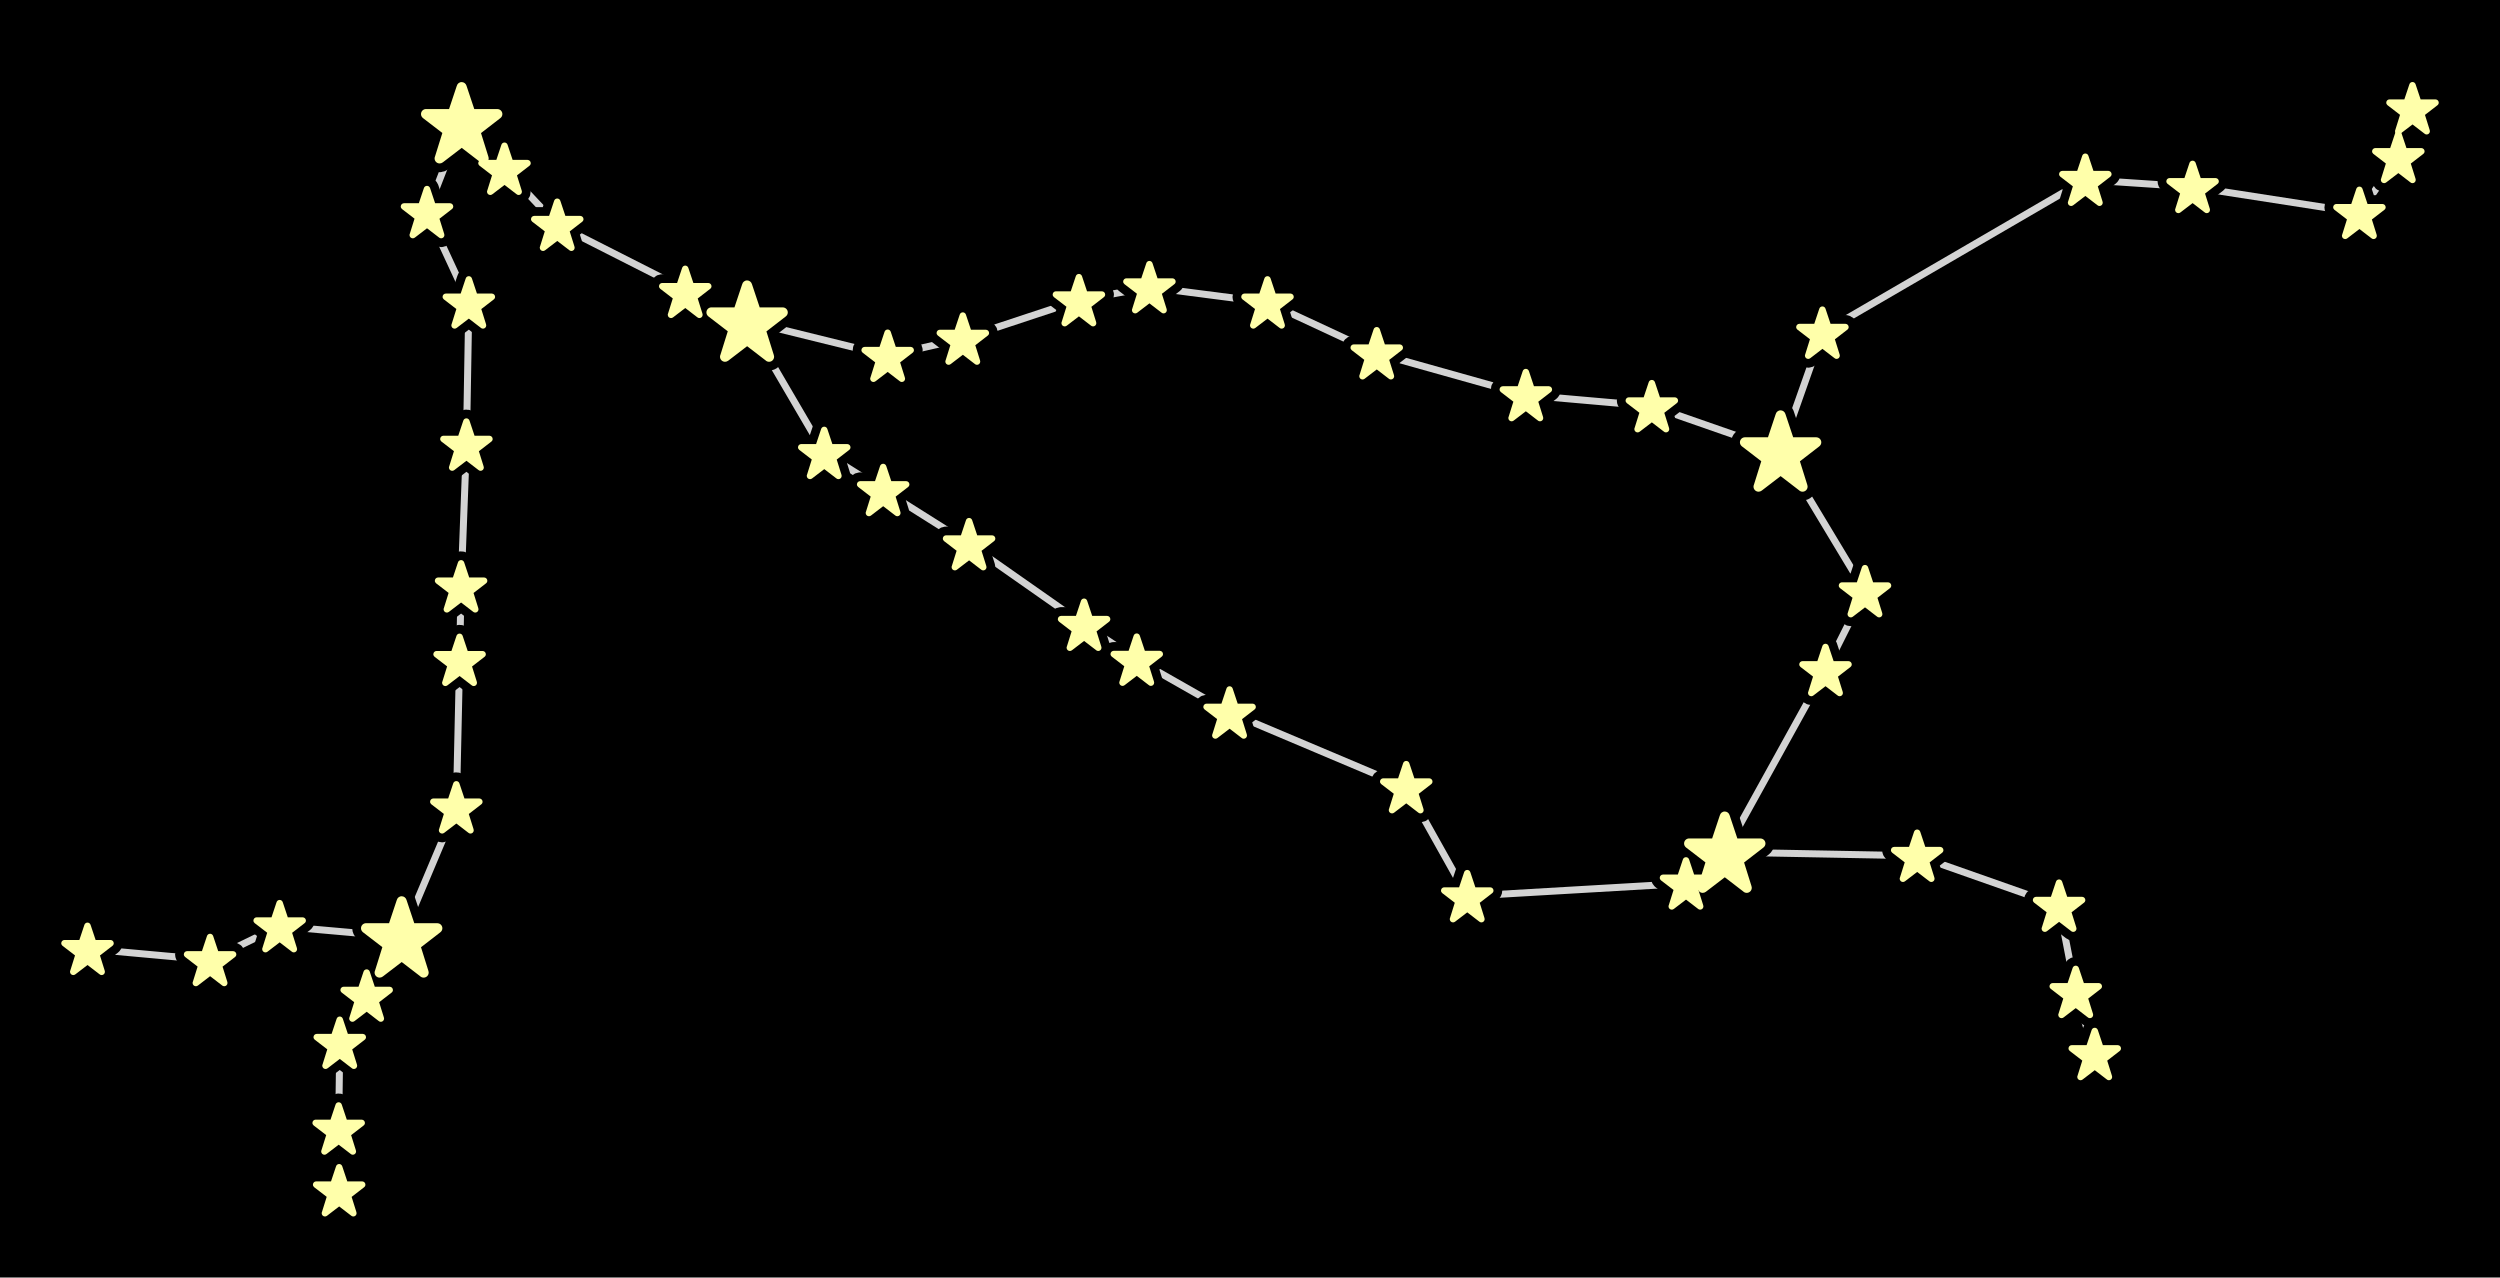
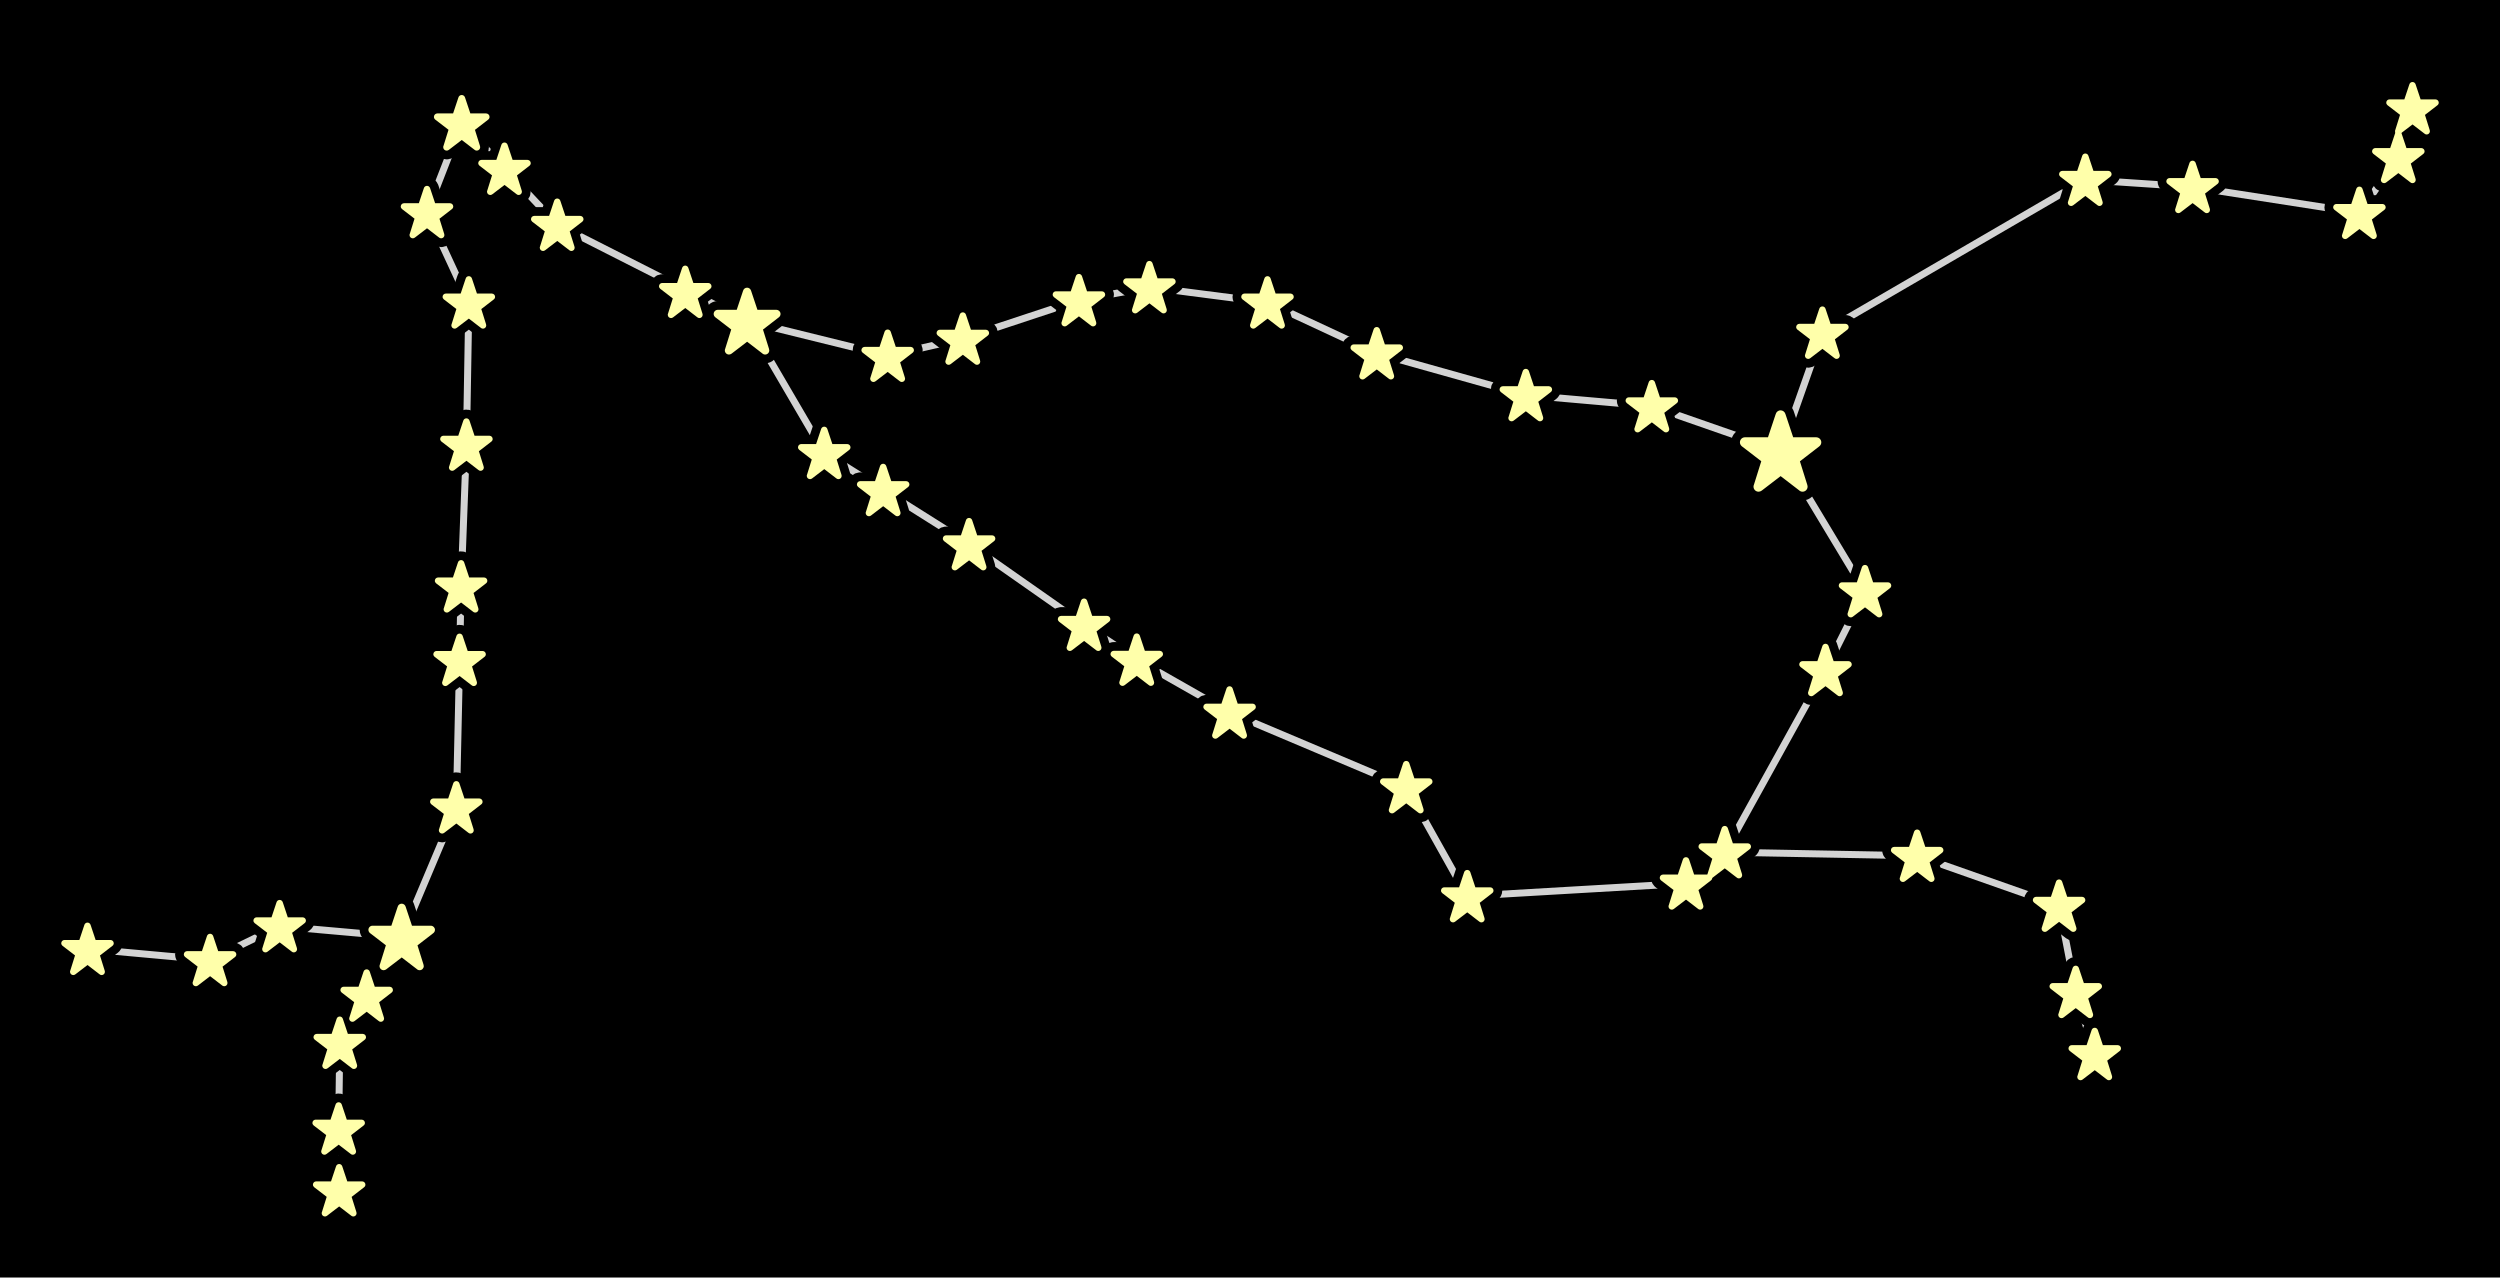
<svg xmlns="http://www.w3.org/2000/svg" width="3000" height="1533" viewBox="0 0 3000 1533">
  <defs>
    <path id="star" d="M100,39.332c0-3.332-2.636-6.029-5.935-6.169c0.004-0.012,0.004-0.024,0.009-0.035H65.461L55.863,4.341 c-0.004,0-0.009,0.001-0.014,0.001C55.058,1.833,52.738,0,49.967,0c-2.938,0-5.384,2.048-6.023,4.789 c-0.007-0.001-0.015,0-0.021-0.002l-9.45,28.341H6.336c-0.048-0.001-0.092-0.014-0.139-0.014C2.773,33.113,0,35.888,0,39.31 c0,1.884,0.857,3.55,2.185,4.687c-0.007,0.01-0.011,0.021-0.019,0.031L26.24,62.535l-8.961,28.683 c-0.364,0.789-0.582,1.659-0.582,2.587c0,3.422,2.775,6.195,6.198,6.195c1.405,0,2.687-0.484,3.727-1.272 c0.011,0.01,0.025,0.017,0.036,0.026L50.027,80.84l22.536,17.317C73.688,99.294,75.245,100,76.97,100 c3.424,0,6.198-2.773,6.198-6.195c0-0.748-0.154-1.456-0.397-2.121c0.016-0.002,0.029-0.01,0.045-0.012l-9.077-29.016l23.718-18.332 c-0.002-0.001-0.005-0.003-0.007-0.005C98.988,43.192,100,41.386,100,39.332z" />
    <mask id="gaps" maskUnits="userSpaceOnUse" x="0" y="0" width="3000" height="1533">
      <rect width="3000" height="1533" fill="#fff" />
      <g fill="#000" stroke="#000" stroke-linejoin="round">
        <use href="#star" transform="translate(375.5 1396.8) scale(0.63)" stroke-width="33.33" />
        <use href="#star" transform="translate(374.9 1322.7) scale(0.63)" stroke-width="33.33" />
        <use href="#star" transform="translate(2482.2 1233.3) scale(0.63)" stroke-width="33.33" />
        <use href="#star" transform="translate(376.2 1219.8) scale(0.63)" stroke-width="33.33" />
        <use href="#star" transform="translate(408.5 1163.2) scale(0.63)" stroke-width="33.33" />
        <use href="#star" transform="translate(2459.4 1158.8) scale(0.63)" stroke-width="33.33" />
        <use href="#star" transform="translate(220.6 1120.5) scale(0.63)" stroke-width="33.33" />
        <use href="#star" transform="translate(73.5 1107.1) scale(0.63)" stroke-width="33.33" />
        <use href="#star" transform="translate(304.1 1079.9) scale(0.63)" stroke-width="33.33" />
        <use href="#star" transform="translate(2439.4 1055.3) scale(0.63)" stroke-width="33.33" />
        <use href="#star" transform="translate(1729.2 1043.9) scale(0.63)" stroke-width="33.33" />
        <use href="#star" transform="translate(1991.7 1028.6) scale(0.63)" stroke-width="33.33" />
        <use href="#star" transform="translate(2269.1 995.4) scale(0.63)" stroke-width="33.33" />
        <use href="#star" transform="translate(516.1 937.3) scale(0.63)" stroke-width="33.33" />
        <use href="#star" transform="translate(1656 913.1) scale(0.63)" stroke-width="33.33" />
        <use href="#star" transform="translate(1444 823.5) scale(0.63)" stroke-width="33.33" />
        <use href="#star" transform="translate(2159.1 772.5) scale(0.63)" stroke-width="33.33" />
        <use href="#star" transform="translate(520 760.3) scale(0.63)" stroke-width="33.33" />
        <use href="#star" transform="translate(1332.6 760.1) scale(0.63)" stroke-width="33.33" />
        <use href="#star" transform="translate(1269.4 718.2) scale(0.63)" stroke-width="33.33" />
        <use href="#star" transform="translate(2206.5 677.9) scale(0.63)" stroke-width="33.33" />
        <use href="#star" transform="translate(521.8 672.1) scale(0.63)" stroke-width="33.33" />
        <use href="#star" transform="translate(1131.4 621.5) scale(0.63)" stroke-width="33.33" />
        <use href="#star" transform="translate(1028.3 556.5) scale(0.63)" stroke-width="33.33" />
        <use href="#star" transform="translate(957.6 512) scale(0.63)" stroke-width="33.33" />
        <use href="#star" transform="translate(528.2 502) scale(0.63)" stroke-width="33.33" />
        <use href="#star" transform="translate(1950.7 455.9) scale(0.63)" stroke-width="33.33" />
        <use href="#star" transform="translate(1799.5 442.6) scale(0.63)" stroke-width="33.33" />
        <use href="#star" transform="translate(1033.7 395.4) scale(0.63)" stroke-width="33.33" />
        <use href="#star" transform="translate(1620.6 392.4) scale(0.63)" stroke-width="33.33" />
        <use href="#star" transform="translate(1123.9 374.8) scale(0.63)" stroke-width="33.33" />
        <use href="#star" transform="translate(2155.4 367.7) scale(0.63)" stroke-width="33.33" />
        <use href="#star" transform="translate(531.1 331.4) scale(0.63)" stroke-width="33.33" />
        <use href="#star" transform="translate(1489.5 331.4) scale(0.63)" stroke-width="33.33" />
        <use href="#star" transform="translate(1263.2 328.7) scale(0.63)" stroke-width="33.33" />
        <use href="#star" transform="translate(790.8 318.7) scale(0.63)" stroke-width="33.33" />
        <use href="#star" transform="translate(1347.8 313.1) scale(0.63)" stroke-width="33.33" />
        <use href="#star" transform="translate(637.2 238.2) scale(0.63)" stroke-width="33.33" />
        <use href="#star" transform="translate(2799.8 223.9) scale(0.63)" stroke-width="33.33" />
        <use href="#star" transform="translate(480.9 223) scale(0.63)" stroke-width="33.33" />
        <use href="#star" transform="translate(2599.6 192.8) scale(0.63)" stroke-width="33.33" />
        <use href="#star" transform="translate(2470.9 184.2) scale(0.63)" stroke-width="33.33" />
        <use href="#star" transform="translate(573.9 171) scale(0.63)" stroke-width="33.33" />
        <use href="#star" transform="translate(2846.5 156.8) scale(0.63)" stroke-width="33.33" />
        <use href="#star" transform="translate(2863.5 98.4) scale(0.63)" stroke-width="33.33" />
-         <use href="#star" transform="translate(433.2 1075.5) scale(0.9765)" stroke-width="21.51" />
-         <use href="#star" transform="translate(2020.9 973.8) scale(0.9765)" stroke-width="21.51" />
+         <use href="#star" transform="translate(442.1 1084.4) scale(0.7986)" stroke-width="26.29" />
+         <use href="#star" transform="translate(2038.2 991.1) scale(0.63)" stroke-width="33.33" />
        <use href="#star" transform="translate(2087.9 492.4) scale(0.9765)" stroke-width="21.51" />
-         <use href="#star" transform="translate(847.7 336.5) scale(0.9765)" stroke-width="21.51" />
-         <use href="#star" transform="translate(505.2 98.5) scale(0.9765)" stroke-width="21.51" />
+         <use href="#star" transform="translate(856.4 345.2) scale(0.8025)" stroke-width="26.17" />
+         <use href="#star" transform="translate(520.7 114) scale(0.6676)" stroke-width="31.46" />
      </g>
    </mask>
  </defs>
  <rect width="3000" height="1533" fill="#000000" />
  <g mask="url(#gaps)" fill="none" stroke="#d3d3d3" stroke-width="8.4" stroke-linecap="round" stroke-linejoin="round">
    <path d="M105 1138.6 L252.1 1152" />
    <path d="M252.1 1152 L335.6 1111.4" />
    <path d="M407 1428.3 L406.4 1354.2" />
    <path d="M406.4 1354.2 L407.7 1251.3" />
    <path d="M407.7 1251.3 L440 1194.7" />
    <path d="M335.6 1111.4 L482 1124.4" />
    <path d="M482 1124.4 L547.6 968.8" />
    <path d="M547.6 968.8 L551.5 791.8" />
    <path d="M551.5 791.8 L553.3 703.6" />
    <path d="M553.3 703.6 L559.7 533.5" />
    <path d="M559.7 533.5 L562.6 362.9" />
    <path d="M562.6 362.9 L512.4 254.5" />
    <path d="M512.4 254.5 L554.1 147.3" />
    <path d="M822.3 350.2 L896.6 385.3" />
    <path d="M896.6 385.3 L1065.2 426.9" />
    <path d="M896.6 385.3 L668.7 269.7" />
    <path d="M896.6 385.3 L989.1 543.5" />
    <path d="M1065.2 426.9 L1155.4 406.3" />
    <path d="M1155.4 406.3 L1294.7 360.2" />
    <path d="M1294.7 360.2 L1379.3 344.6" />
    <path d="M1379.3 344.6 L1521 362.9" />
    <path d="M1521 362.9 L1652.1 423.9" />
    <path d="M1652.1 423.9 L1831 474.1" />
    <path d="M1831 474.1 L1982.2 487.4" />
    <path d="M1982.2 487.4 L2136.8 541.3" />
    <path d="M2136.8 541.3 L2186.9 399.2" />
    <path d="M2136.8 541.3 L2238 709.4" />
    <path d="M2186.9 399.2 L2502.4 215.7" />
    <path d="M2502.4 215.7 L2631.1 224.3" />
    <path d="M2631.1 224.3 L2831.3 255.4" />
    <path d="M2831.3 255.4 L2878 188.3" />
    <path d="M2878 188.3 L2895 129.9" />
    <path d="M554.1 147.3 L605.4 202.5" />
    <path d="M605.4 202.5 L668.7 269.7" />
    <path d="M989.1 543.5 L1059.8 588" />
    <path d="M1059.8 588 L1162.9 653" />
    <path d="M1162.9 653 L1300.9 749.7" />
    <path d="M1300.9 749.7 L1364.1 791.6" />
    <path d="M1364.1 791.6 L1475.5 855" />
    <path d="M1475.5 855 L1687.5 944.6" />
    <path d="M1687.5 944.6 L1760.7 1075.4" />
    <path d="M1760.7 1075.4 L2023.2 1060.1" />
    <path d="M2023.2 1060.1 L2069.7 1022.6" />
    <path d="M2069.7 1022.6 L2190.6 804" />
    <path d="M2069.7 1022.6 L2300.6 1026.9" />
    <path d="M2190.6 804 L2238 709.4" />
    <path d="M2300.6 1026.9 L2470.9 1086.8" />
    <path d="M2470.9 1086.8 L2490.9 1190.3" />
    <path d="M2490.9 1190.3 L2513.7 1264.8" />
    <path d="M482 1124.4 L440 1194.7" />
  </g>
  <g fill="#ffffaa">
    <use href="#star" transform="translate(375.5 1396.8) scale(0.63)" />
    <use href="#star" transform="translate(374.9 1322.7) scale(0.63)" />
    <use href="#star" transform="translate(2482.2 1233.3) scale(0.63)" />
    <use href="#star" transform="translate(376.2 1219.8) scale(0.63)" />
    <use href="#star" transform="translate(408.5 1163.2) scale(0.63)" />
    <use href="#star" transform="translate(2459.4 1158.8) scale(0.63)" />
    <use href="#star" transform="translate(220.6 1120.5) scale(0.63)" />
    <use href="#star" transform="translate(73.5 1107.1) scale(0.63)" />
    <use href="#star" transform="translate(304.1 1079.9) scale(0.63)" />
    <use href="#star" transform="translate(2439.4 1055.3) scale(0.63)" />
    <use href="#star" transform="translate(1729.2 1043.9) scale(0.63)" />
    <use href="#star" transform="translate(1991.7 1028.6) scale(0.63)" />
    <use href="#star" transform="translate(2269.1 995.4) scale(0.63)" />
    <use href="#star" transform="translate(516.1 937.3) scale(0.63)" />
    <use href="#star" transform="translate(1656 913.1) scale(0.63)" />
    <use href="#star" transform="translate(1444 823.5) scale(0.63)" />
    <use href="#star" transform="translate(2159.1 772.5) scale(0.63)" />
    <use href="#star" transform="translate(520 760.3) scale(0.63)" />
    <use href="#star" transform="translate(1332.6 760.1) scale(0.63)" />
    <use href="#star" transform="translate(1269.4 718.2) scale(0.63)" />
    <use href="#star" transform="translate(2206.5 677.9) scale(0.63)" />
    <use href="#star" transform="translate(521.8 672.1) scale(0.63)" />
    <use href="#star" transform="translate(1131.4 621.5) scale(0.63)" />
    <use href="#star" transform="translate(1028.3 556.5) scale(0.63)" />
    <use href="#star" transform="translate(957.6 512) scale(0.63)" />
    <use href="#star" transform="translate(528.2 502) scale(0.63)" />
    <use href="#star" transform="translate(1950.7 455.9) scale(0.63)" />
    <use href="#star" transform="translate(1799.5 442.6) scale(0.63)" />
    <use href="#star" transform="translate(1033.7 395.4) scale(0.63)" />
    <use href="#star" transform="translate(1620.6 392.4) scale(0.63)" />
    <use href="#star" transform="translate(1123.9 374.8) scale(0.63)" />
    <use href="#star" transform="translate(2155.4 367.7) scale(0.63)" />
    <use href="#star" transform="translate(531.1 331.4) scale(0.63)" />
    <use href="#star" transform="translate(1489.5 331.4) scale(0.63)" />
    <use href="#star" transform="translate(1263.2 328.7) scale(0.63)" />
    <use href="#star" transform="translate(790.8 318.7) scale(0.63)" />
    <use href="#star" transform="translate(1347.8 313.1) scale(0.63)" />
    <use href="#star" transform="translate(637.2 238.2) scale(0.63)" />
    <use href="#star" transform="translate(2799.8 223.9) scale(0.63)" />
    <use href="#star" transform="translate(480.9 223) scale(0.63)" />
    <use href="#star" transform="translate(2599.6 192.8) scale(0.63)" />
    <use href="#star" transform="translate(2470.9 184.2) scale(0.63)" />
    <use href="#star" transform="translate(573.9 171) scale(0.63)" />
    <use href="#star" transform="translate(2846.5 156.8) scale(0.63)" />
    <use href="#star" transform="translate(2863.5 98.4) scale(0.63)" />
-     <use href="#star" transform="translate(433.2 1075.5) scale(0.9765)" />
-     <use href="#star" transform="translate(2020.9 973.8) scale(0.9765)" />
+     <use href="#star" transform="translate(442.1 1084.4) scale(0.7986)" />
+     <use href="#star" transform="translate(2038.2 991.1) scale(0.63)" />
    <use href="#star" transform="translate(2087.9 492.4) scale(0.9765)" />
-     <use href="#star" transform="translate(847.7 336.5) scale(0.9765)" />
-     <use href="#star" transform="translate(505.2 98.5) scale(0.9765)" />
+     <use href="#star" transform="translate(856.4 345.2) scale(0.8025)" />
+     <use href="#star" transform="translate(520.7 114) scale(0.6676)" />
  </g>
</svg>
